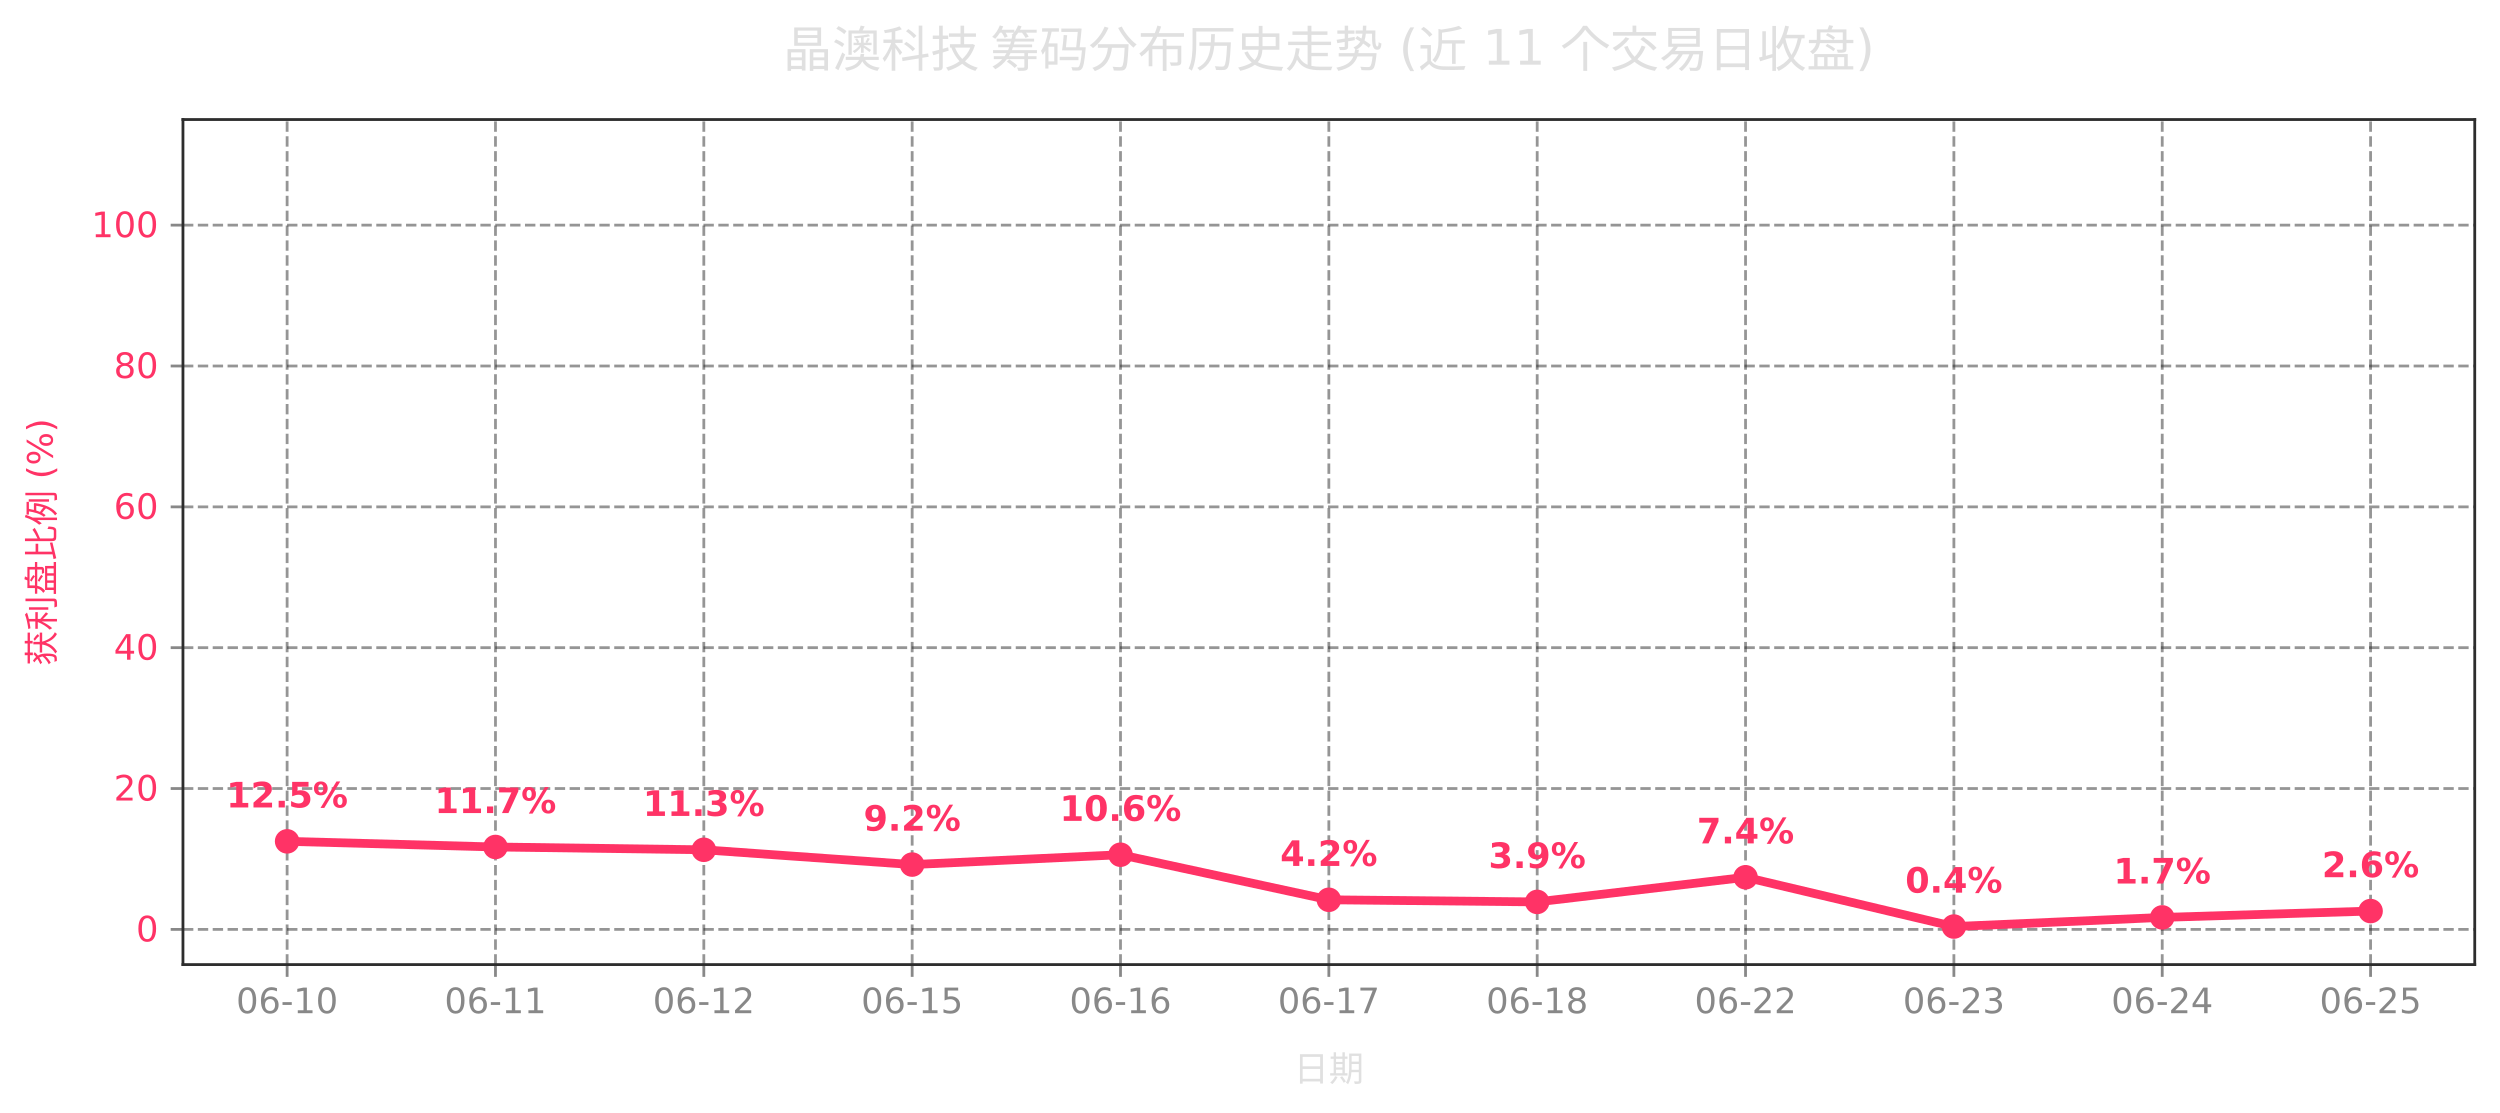
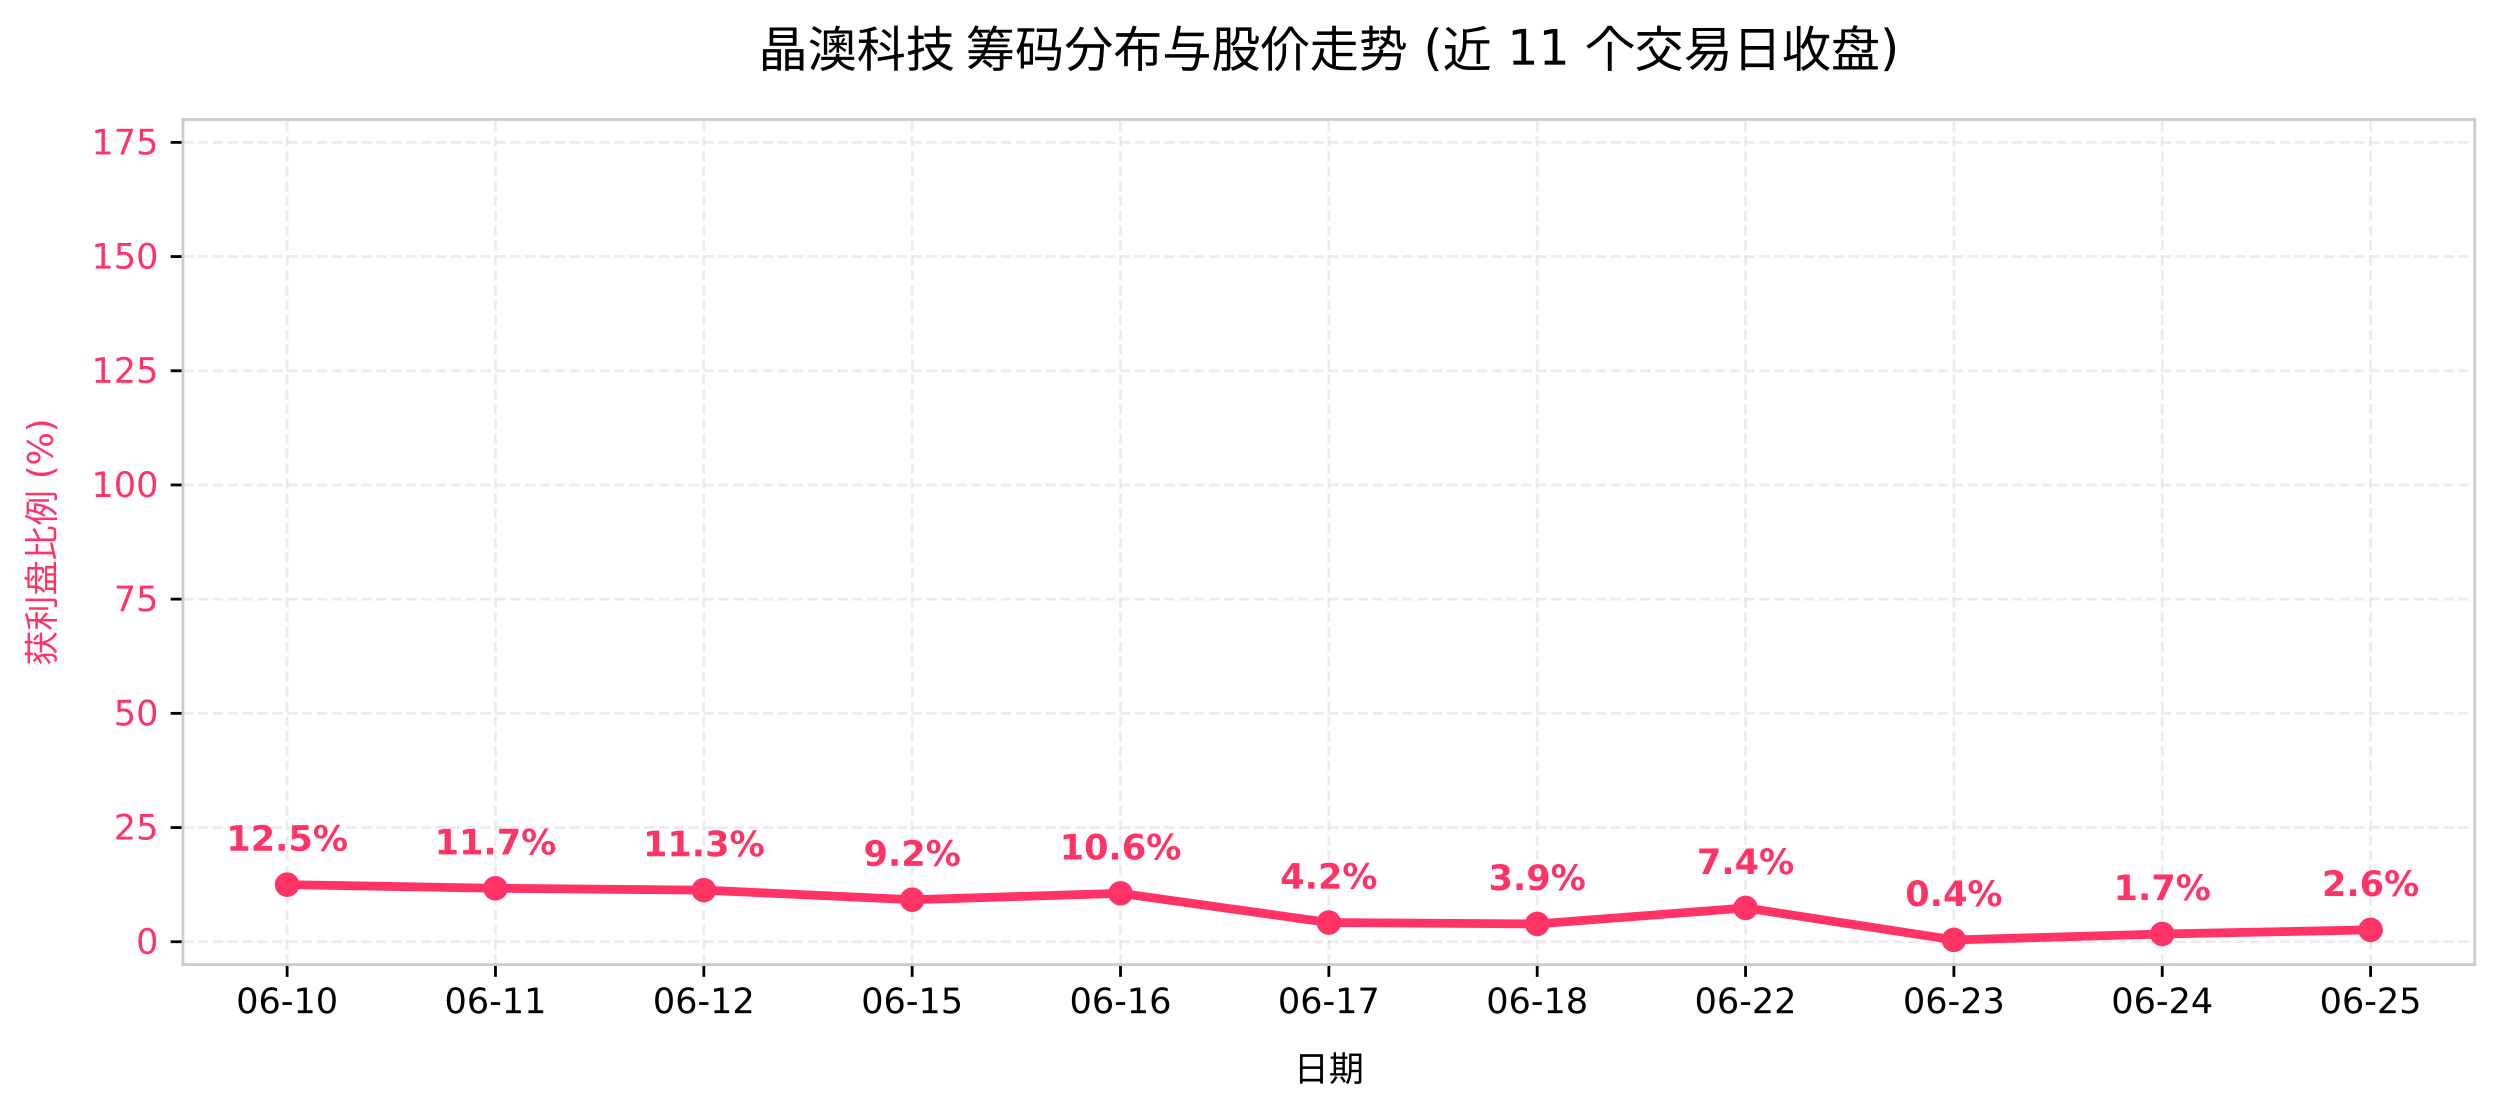
<svg xmlns="http://www.w3.org/2000/svg" xmlns:xlink="http://www.w3.org/1999/xlink" width="712.784pt" height="317.148pt" viewBox="0 0 712.784 317.148" version="1.1">
  <defs>
    <style type="text/css">*{stroke-linejoin: round; stroke-linecap: butt}</style>
  </defs>
  <g id="figure_1">
    <g id="patch_1">
      <path d="M 0 317.148  L 712.784 317.148  L 712.784 0  L 0 0  L 0 317.148  z " style="fill: none" />
    </g>
    <g id="axes_1">
      <g id="patch_2">
        <path d="M 52.163 275.017  L 705.584 275.017  L 705.584 34.08  L 52.163 34.08  L 52.163 275.017  z " style="fill: none" />
      </g>
      <g id="matplotlib.axis_1">
        <g id="xtick_1">
          <g id="line2d_1">
-             <path d="M 81.863 275.017  L 81.863 34.08  " clip-path="url(#p007e8df988)" style="fill: none; stroke-dasharray: 2.96,1.28; stroke-dashoffset: 0; stroke: #2d2d2d; stroke-opacity: 0.5; stroke-width: 0.8" />
+             <path d="M 81.863 275.017  L 81.863 34.08  " clip-path="url(#p8f9838cbc7)" style="fill: none; stroke-dasharray: 2.96,1.28; stroke-dashoffset: 0; stroke: #e0e0e0; stroke-opacity: 0.6; stroke-width: 0.8" />
          </g>
          <g id="line2d_2">
            <defs>
-               <path id="md22c99d119" d="M 0 0  L 0 3.5  " style="stroke: #888888; stroke-width: 0.8" />
+               <path id="md05077d7d5" d="M 0 0  L 0 3.5  " style="stroke: #000000; stroke-width: 0.8" />
            </defs>
            <g>
-               <use xlink:href="#md22c99d119" x="81.863" y="275.017" style="fill: #888888; stroke: #888888; stroke-width: 0.8" />
+               <use xlink:href="#md05077d7d5" x="81.863" y="275.017" style="stroke: #000000; stroke-width: 0.8" />
            </g>
          </g>
          <g id="text_1">
-             <text style="fill: #888888; font: 10px 'WenQuanYi Zen Hei', 'DejaVu Sans', 'Arial', sans-serif; text-anchor: middle" x="81.863" y="288.873" transform="rotate(-0 81.86347 288.8728)">06-10</text>
+             <text style="font: 10px 'WenQuanYi Zen Hei', 'DejaVu Sans', 'Arial', sans-serif; text-anchor: middle" x="81.863" y="288.873" transform="rotate(-0 81.86347 288.8728)">06-10</text>
          </g>
        </g>
        <g id="xtick_2">
          <g id="line2d_3">
-             <path d="M 141.265 275.017  L 141.265 34.08  " clip-path="url(#p007e8df988)" style="fill: none; stroke-dasharray: 2.96,1.28; stroke-dashoffset: 0; stroke: #2d2d2d; stroke-opacity: 0.5; stroke-width: 0.8" />
+             <path d="M 141.265 275.017  L 141.265 34.08  " clip-path="url(#p8f9838cbc7)" style="fill: none; stroke-dasharray: 2.96,1.28; stroke-dashoffset: 0; stroke: #e0e0e0; stroke-opacity: 0.6; stroke-width: 0.8" />
          </g>
          <g id="line2d_4">
            <g>
-               <use xlink:href="#md22c99d119" x="141.265" y="275.017" style="fill: #888888; stroke: #888888; stroke-width: 0.8" />
+               <use xlink:href="#md05077d7d5" x="141.265" y="275.017" style="stroke: #000000; stroke-width: 0.8" />
            </g>
          </g>
          <g id="text_2">
-             <text style="fill: #888888; font: 10px 'WenQuanYi Zen Hei', 'DejaVu Sans', 'Arial', sans-serif; text-anchor: middle" x="141.265" y="288.873" transform="rotate(-0 141.2654 288.8728)">06-11</text>
+             <text style="font: 10px 'WenQuanYi Zen Hei', 'DejaVu Sans', 'Arial', sans-serif; text-anchor: middle" x="141.265" y="288.873" transform="rotate(-0 141.2654 288.8728)">06-11</text>
          </g>
        </g>
        <g id="xtick_3">
          <g id="line2d_5">
-             <path d="M 200.667 275.017  L 200.667 34.08  " clip-path="url(#p007e8df988)" style="fill: none; stroke-dasharray: 2.96,1.28; stroke-dashoffset: 0; stroke: #2d2d2d; stroke-opacity: 0.5; stroke-width: 0.8" />
+             <path d="M 200.667 275.017  L 200.667 34.08  " clip-path="url(#p8f9838cbc7)" style="fill: none; stroke-dasharray: 2.96,1.28; stroke-dashoffset: 0; stroke: #e0e0e0; stroke-opacity: 0.6; stroke-width: 0.8" />
          </g>
          <g id="line2d_6">
            <g>
-               <use xlink:href="#md22c99d119" x="200.667" y="275.017" style="fill: #888888; stroke: #888888; stroke-width: 0.8" />
+               <use xlink:href="#md05077d7d5" x="200.667" y="275.017" style="stroke: #000000; stroke-width: 0.8" />
            </g>
          </g>
          <g id="text_3">
-             <text style="fill: #888888; font: 10px 'WenQuanYi Zen Hei', 'DejaVu Sans', 'Arial', sans-serif; text-anchor: middle" x="200.667" y="288.873" transform="rotate(-0 200.6673 288.8728)">06-12</text>
+             <text style="font: 10px 'WenQuanYi Zen Hei', 'DejaVu Sans', 'Arial', sans-serif; text-anchor: middle" x="200.667" y="288.873" transform="rotate(-0 200.6673 288.8728)">06-12</text>
          </g>
        </g>
        <g id="xtick_4">
          <g id="line2d_7">
-             <path d="M 260.069 275.017  L 260.069 34.08  " clip-path="url(#p007e8df988)" style="fill: none; stroke-dasharray: 2.96,1.28; stroke-dashoffset: 0; stroke: #2d2d2d; stroke-opacity: 0.5; stroke-width: 0.8" />
+             <path d="M 260.069 275.017  L 260.069 34.08  " clip-path="url(#p8f9838cbc7)" style="fill: none; stroke-dasharray: 2.96,1.28; stroke-dashoffset: 0; stroke: #e0e0e0; stroke-opacity: 0.6; stroke-width: 0.8" />
          </g>
          <g id="line2d_8">
            <g>
-               <use xlink:href="#md22c99d119" x="260.069" y="275.017" style="fill: #888888; stroke: #888888; stroke-width: 0.8" />
+               <use xlink:href="#md05077d7d5" x="260.069" y="275.017" style="stroke: #000000; stroke-width: 0.8" />
            </g>
          </g>
          <g id="text_4">
-             <text style="fill: #888888; font: 10px 'WenQuanYi Zen Hei', 'DejaVu Sans', 'Arial', sans-serif; text-anchor: middle" x="260.069" y="288.873" transform="rotate(-0 260.0693 288.8728)">06-15</text>
+             <text style="font: 10px 'WenQuanYi Zen Hei', 'DejaVu Sans', 'Arial', sans-serif; text-anchor: middle" x="260.069" y="288.873" transform="rotate(-0 260.0693 288.8728)">06-15</text>
          </g>
        </g>
        <g id="xtick_5">
          <g id="line2d_9">
-             <path d="M 319.471 275.017  L 319.471 34.08  " clip-path="url(#p007e8df988)" style="fill: none; stroke-dasharray: 2.96,1.28; stroke-dashoffset: 0; stroke: #2d2d2d; stroke-opacity: 0.5; stroke-width: 0.8" />
+             <path d="M 319.471 275.017  L 319.471 34.08  " clip-path="url(#p8f9838cbc7)" style="fill: none; stroke-dasharray: 2.96,1.28; stroke-dashoffset: 0; stroke: #e0e0e0; stroke-opacity: 0.6; stroke-width: 0.8" />
          </g>
          <g id="line2d_10">
            <g>
-               <use xlink:href="#md22c99d119" x="319.471" y="275.017" style="fill: #888888; stroke: #888888; stroke-width: 0.8" />
+               <use xlink:href="#md05077d7d5" x="319.471" y="275.017" style="stroke: #000000; stroke-width: 0.8" />
            </g>
          </g>
          <g id="text_5">
-             <text style="fill: #888888; font: 10px 'WenQuanYi Zen Hei', 'DejaVu Sans', 'Arial', sans-serif; text-anchor: middle" x="319.471" y="288.873" transform="rotate(-0 319.4712 288.8728)">06-16</text>
+             <text style="font: 10px 'WenQuanYi Zen Hei', 'DejaVu Sans', 'Arial', sans-serif; text-anchor: middle" x="319.471" y="288.873" transform="rotate(-0 319.4712 288.8728)">06-16</text>
          </g>
        </g>
        <g id="xtick_6">
          <g id="line2d_11">
-             <path d="M 378.873 275.017  L 378.873 34.08  " clip-path="url(#p007e8df988)" style="fill: none; stroke-dasharray: 2.96,1.28; stroke-dashoffset: 0; stroke: #2d2d2d; stroke-opacity: 0.5; stroke-width: 0.8" />
+             <path d="M 378.873 275.017  L 378.873 34.08  " clip-path="url(#p8f9838cbc7)" style="fill: none; stroke-dasharray: 2.96,1.28; stroke-dashoffset: 0; stroke: #e0e0e0; stroke-opacity: 0.6; stroke-width: 0.8" />
          </g>
          <g id="line2d_12">
            <g>
-               <use xlink:href="#md22c99d119" x="378.873" y="275.017" style="fill: #888888; stroke: #888888; stroke-width: 0.8" />
+               <use xlink:href="#md05077d7d5" x="378.873" y="275.017" style="stroke: #000000; stroke-width: 0.8" />
            </g>
          </g>
          <g id="text_6">
-             <text style="fill: #888888; font: 10px 'WenQuanYi Zen Hei', 'DejaVu Sans', 'Arial', sans-serif; text-anchor: middle" x="378.873" y="288.873" transform="rotate(-0 378.8731 288.8728)">06-17</text>
+             <text style="font: 10px 'WenQuanYi Zen Hei', 'DejaVu Sans', 'Arial', sans-serif; text-anchor: middle" x="378.873" y="288.873" transform="rotate(-0 378.8731 288.8728)">06-17</text>
          </g>
        </g>
        <g id="xtick_7">
          <g id="line2d_13">
-             <path d="M 438.275 275.017  L 438.275 34.08  " clip-path="url(#p007e8df988)" style="fill: none; stroke-dasharray: 2.96,1.28; stroke-dashoffset: 0; stroke: #2d2d2d; stroke-opacity: 0.5; stroke-width: 0.8" />
+             <path d="M 438.275 275.017  L 438.275 34.08  " clip-path="url(#p8f9838cbc7)" style="fill: none; stroke-dasharray: 2.96,1.28; stroke-dashoffset: 0; stroke: #e0e0e0; stroke-opacity: 0.6; stroke-width: 0.8" />
          </g>
          <g id="line2d_14">
            <g>
-               <use xlink:href="#md22c99d119" x="438.275" y="275.017" style="fill: #888888; stroke: #888888; stroke-width: 0.8" />
+               <use xlink:href="#md05077d7d5" x="438.275" y="275.017" style="stroke: #000000; stroke-width: 0.8" />
            </g>
          </g>
          <g id="text_7">
-             <text style="fill: #888888; font: 10px 'WenQuanYi Zen Hei', 'DejaVu Sans', 'Arial', sans-serif; text-anchor: middle" x="438.275" y="288.873" transform="rotate(-0 438.2751 288.8728)">06-18</text>
+             <text style="font: 10px 'WenQuanYi Zen Hei', 'DejaVu Sans', 'Arial', sans-serif; text-anchor: middle" x="438.275" y="288.873" transform="rotate(-0 438.2751 288.8728)">06-18</text>
          </g>
        </g>
        <g id="xtick_8">
          <g id="line2d_15">
-             <path d="M 497.677 275.017  L 497.677 34.08  " clip-path="url(#p007e8df988)" style="fill: none; stroke-dasharray: 2.96,1.28; stroke-dashoffset: 0; stroke: #2d2d2d; stroke-opacity: 0.5; stroke-width: 0.8" />
+             <path d="M 497.677 275.017  L 497.677 34.08  " clip-path="url(#p8f9838cbc7)" style="fill: none; stroke-dasharray: 2.96,1.28; stroke-dashoffset: 0; stroke: #e0e0e0; stroke-opacity: 0.6; stroke-width: 0.8" />
          </g>
          <g id="line2d_16">
            <g>
-               <use xlink:href="#md22c99d119" x="497.677" y="275.017" style="fill: #888888; stroke: #888888; stroke-width: 0.8" />
+               <use xlink:href="#md05077d7d5" x="497.677" y="275.017" style="stroke: #000000; stroke-width: 0.8" />
            </g>
          </g>
          <g id="text_8">
-             <text style="fill: #888888; font: 10px 'WenQuanYi Zen Hei', 'DejaVu Sans', 'Arial', sans-serif; text-anchor: middle" x="497.677" y="288.873" transform="rotate(-0 497.677 288.8728)">06-22</text>
+             <text style="font: 10px 'WenQuanYi Zen Hei', 'DejaVu Sans', 'Arial', sans-serif; text-anchor: middle" x="497.677" y="288.873" transform="rotate(-0 497.677 288.8728)">06-22</text>
          </g>
        </g>
        <g id="xtick_9">
          <g id="line2d_17">
-             <path d="M 557.079 275.017  L 557.079 34.08  " clip-path="url(#p007e8df988)" style="fill: none; stroke-dasharray: 2.96,1.28; stroke-dashoffset: 0; stroke: #2d2d2d; stroke-opacity: 0.5; stroke-width: 0.8" />
+             <path d="M 557.079 275.017  L 557.079 34.08  " clip-path="url(#p8f9838cbc7)" style="fill: none; stroke-dasharray: 2.96,1.28; stroke-dashoffset: 0; stroke: #e0e0e0; stroke-opacity: 0.6; stroke-width: 0.8" />
          </g>
          <g id="line2d_18">
            <g>
-               <use xlink:href="#md22c99d119" x="557.079" y="275.017" style="fill: #888888; stroke: #888888; stroke-width: 0.8" />
+               <use xlink:href="#md05077d7d5" x="557.079" y="275.017" style="stroke: #000000; stroke-width: 0.8" />
            </g>
          </g>
          <g id="text_9">
-             <text style="fill: #888888; font: 10px 'WenQuanYi Zen Hei', 'DejaVu Sans', 'Arial', sans-serif; text-anchor: middle" x="557.079" y="288.873" transform="rotate(-0 557.0789 288.8728)">06-23</text>
+             <text style="font: 10px 'WenQuanYi Zen Hei', 'DejaVu Sans', 'Arial', sans-serif; text-anchor: middle" x="557.079" y="288.873" transform="rotate(-0 557.0789 288.8728)">06-23</text>
          </g>
        </g>
        <g id="xtick_10">
          <g id="line2d_19">
-             <path d="M 616.481 275.017  L 616.481 34.08  " clip-path="url(#p007e8df988)" style="fill: none; stroke-dasharray: 2.96,1.28; stroke-dashoffset: 0; stroke: #2d2d2d; stroke-opacity: 0.5; stroke-width: 0.8" />
+             <path d="M 616.481 275.017  L 616.481 34.08  " clip-path="url(#p8f9838cbc7)" style="fill: none; stroke-dasharray: 2.96,1.28; stroke-dashoffset: 0; stroke: #e0e0e0; stroke-opacity: 0.6; stroke-width: 0.8" />
          </g>
          <g id="line2d_20">
            <g>
-               <use xlink:href="#md22c99d119" x="616.481" y="275.017" style="fill: #888888; stroke: #888888; stroke-width: 0.8" />
+               <use xlink:href="#md05077d7d5" x="616.481" y="275.017" style="stroke: #000000; stroke-width: 0.8" />
            </g>
          </g>
          <g id="text_10">
-             <text style="fill: #888888; font: 10px 'WenQuanYi Zen Hei', 'DejaVu Sans', 'Arial', sans-serif; text-anchor: middle" x="616.481" y="288.873" transform="rotate(-0 616.4809 288.8728)">06-24</text>
+             <text style="font: 10px 'WenQuanYi Zen Hei', 'DejaVu Sans', 'Arial', sans-serif; text-anchor: middle" x="616.481" y="288.873" transform="rotate(-0 616.4809 288.8728)">06-24</text>
          </g>
        </g>
        <g id="xtick_11">
          <g id="line2d_21">
-             <path d="M 675.883 275.017  L 675.883 34.08  " clip-path="url(#p007e8df988)" style="fill: none; stroke-dasharray: 2.96,1.28; stroke-dashoffset: 0; stroke: #2d2d2d; stroke-opacity: 0.5; stroke-width: 0.8" />
+             <path d="M 675.883 275.017  L 675.883 34.08  " clip-path="url(#p8f9838cbc7)" style="fill: none; stroke-dasharray: 2.96,1.28; stroke-dashoffset: 0; stroke: #e0e0e0; stroke-opacity: 0.6; stroke-width: 0.8" />
          </g>
          <g id="line2d_22">
            <g>
-               <use xlink:href="#md22c99d119" x="675.883" y="275.017" style="fill: #888888; stroke: #888888; stroke-width: 0.8" />
+               <use xlink:href="#md05077d7d5" x="675.883" y="275.017" style="stroke: #000000; stroke-width: 0.8" />
            </g>
          </g>
          <g id="text_11">
-             <text style="fill: #888888; font: 10px 'WenQuanYi Zen Hei', 'DejaVu Sans', 'Arial', sans-serif; text-anchor: middle" x="675.883" y="288.873" transform="rotate(-0 675.8828 288.8728)">06-25</text>
+             <text style="font: 10px 'WenQuanYi Zen Hei', 'DejaVu Sans', 'Arial', sans-serif; text-anchor: middle" x="675.883" y="288.873" transform="rotate(-0 675.8828 288.8728)">06-25</text>
          </g>
        </g>
        <g id="text_12">
-           <text style="fill: #e0e0e0; font: 10px 'WenQuanYi Zen Hei', 'DejaVu Sans', 'Arial', sans-serif; text-anchor: middle" x="378.873" y="308.287" transform="rotate(-0 378.8731 308.2869)">日期</text>
+           <text style="font: 10px 'WenQuanYi Zen Hei', 'DejaVu Sans', 'Arial', sans-serif; text-anchor: middle" x="378.873" y="308.287" transform="rotate(-0 378.8731 308.2869)">日期</text>
        </g>
      </g>
      <g id="matplotlib.axis_2">
        <g id="ytick_1">
          <g id="line2d_23">
-             <path d="M 52.163 264.978  L 705.584 264.978  " clip-path="url(#p007e8df988)" style="fill: none; stroke-dasharray: 2.96,1.28; stroke-dashoffset: 0; stroke: #2d2d2d; stroke-opacity: 0.5; stroke-width: 0.8" />
+             <path d="M 52.163 268.505  L 705.584 268.505  " clip-path="url(#p8f9838cbc7)" style="fill: none; stroke-dasharray: 2.96,1.28; stroke-dashoffset: 0; stroke: #e0e0e0; stroke-opacity: 0.6; stroke-width: 0.8" />
          </g>
          <g id="line2d_24">
            <defs>
-               <path id="mdd7ed27057" d="M 0 0  L -3.5 0  " style="stroke: #888888; stroke-width: 0.8" />
+               <path id="mc7714a5f8d" d="M 0 0  L -3.5 0  " style="stroke: #000000; stroke-width: 0.8" />
            </defs>
            <g>
-               <use xlink:href="#mdd7ed27057" x="52.163" y="264.978" style="fill: #888888; stroke: #888888; stroke-width: 0.8" />
+               <use xlink:href="#mc7714a5f8d" x="52.163" y="268.505" style="stroke: #000000; stroke-width: 0.8" />
            </g>
          </g>
          <g id="text_13">
-             <text style="fill: #ff3366; font: 10px 'WenQuanYi Zen Hei', 'DejaVu Sans', 'Arial', sans-serif; text-anchor: end" x="45.163" y="268.406" transform="rotate(-0 45.1625 268.4057)">0</text>
+             <text style="fill: #ff3366; font: 10px 'WenQuanYi Zen Hei', 'DejaVu Sans', 'Arial', sans-serif; text-anchor: end" x="45.163" y="271.933" transform="rotate(-0 45.1625 271.9329)">0</text>
          </g>
        </g>
        <g id="ytick_2">
          <g id="line2d_25">
-             <path d="M 52.163 224.822  L 705.584 224.822  " clip-path="url(#p007e8df988)" style="fill: none; stroke-dasharray: 2.96,1.28; stroke-dashoffset: 0; stroke: #2d2d2d; stroke-opacity: 0.5; stroke-width: 0.8" />
+             <path d="M 52.163 235.946  L 705.584 235.946  " clip-path="url(#p8f9838cbc7)" style="fill: none; stroke-dasharray: 2.96,1.28; stroke-dashoffset: 0; stroke: #e0e0e0; stroke-opacity: 0.6; stroke-width: 0.8" />
          </g>
          <g id="line2d_26">
            <g>
-               <use xlink:href="#mdd7ed27057" x="52.163" y="224.822" style="fill: #888888; stroke: #888888; stroke-width: 0.8" />
+               <use xlink:href="#mc7714a5f8d" x="52.163" y="235.946" style="stroke: #000000; stroke-width: 0.8" />
            </g>
          </g>
          <g id="text_14">
-             <text style="fill: #ff3366; font: 10px 'WenQuanYi Zen Hei', 'DejaVu Sans', 'Arial', sans-serif; text-anchor: end" x="45.163" y="228.25" transform="rotate(-0 45.1625 228.2496)">20</text>
+             <text style="fill: #ff3366; font: 10px 'WenQuanYi Zen Hei', 'DejaVu Sans', 'Arial', sans-serif; text-anchor: end" x="45.163" y="239.374" transform="rotate(-0 45.1625 239.3739)">25</text>
          </g>
        </g>
        <g id="ytick_3">
          <g id="line2d_27">
-             <path d="M 52.163 184.665  L 705.584 184.665  " clip-path="url(#p007e8df988)" style="fill: none; stroke-dasharray: 2.96,1.28; stroke-dashoffset: 0; stroke: #2d2d2d; stroke-opacity: 0.5; stroke-width: 0.8" />
+             <path d="M 52.163 203.387  L 705.584 203.387  " clip-path="url(#p8f9838cbc7)" style="fill: none; stroke-dasharray: 2.96,1.28; stroke-dashoffset: 0; stroke: #e0e0e0; stroke-opacity: 0.6; stroke-width: 0.8" />
          </g>
          <g id="line2d_28">
            <g>
-               <use xlink:href="#mdd7ed27057" x="52.163" y="184.665" style="fill: #888888; stroke: #888888; stroke-width: 0.8" />
+               <use xlink:href="#mc7714a5f8d" x="52.163" y="203.387" style="stroke: #000000; stroke-width: 0.8" />
            </g>
          </g>
          <g id="text_15">
-             <text style="fill: #ff3366; font: 10px 'WenQuanYi Zen Hei', 'DejaVu Sans', 'Arial', sans-serif; text-anchor: end" x="45.163" y="188.094" transform="rotate(-0 45.1625 188.0936)">40</text>
+             <text style="fill: #ff3366; font: 10px 'WenQuanYi Zen Hei', 'DejaVu Sans', 'Arial', sans-serif; text-anchor: end" x="45.163" y="206.815" transform="rotate(-0 45.1625 206.815)">50</text>
          </g>
        </g>
        <g id="ytick_4">
          <g id="line2d_29">
-             <path d="M 52.163 144.509  L 705.584 144.509  " clip-path="url(#p007e8df988)" style="fill: none; stroke-dasharray: 2.96,1.28; stroke-dashoffset: 0; stroke: #2d2d2d; stroke-opacity: 0.5; stroke-width: 0.8" />
+             <path d="M 52.163 170.828  L 705.584 170.828  " clip-path="url(#p8f9838cbc7)" style="fill: none; stroke-dasharray: 2.96,1.28; stroke-dashoffset: 0; stroke: #e0e0e0; stroke-opacity: 0.6; stroke-width: 0.8" />
          </g>
          <g id="line2d_30">
            <g>
-               <use xlink:href="#mdd7ed27057" x="52.163" y="144.509" style="fill: #888888; stroke: #888888; stroke-width: 0.8" />
+               <use xlink:href="#mc7714a5f8d" x="52.163" y="170.828" style="stroke: #000000; stroke-width: 0.8" />
            </g>
          </g>
          <g id="text_16">
-             <text style="fill: #ff3366; font: 10px 'WenQuanYi Zen Hei', 'DejaVu Sans', 'Arial', sans-serif; text-anchor: end" x="45.163" y="147.938" transform="rotate(-0 45.1625 147.9376)">60</text>
+             <text style="fill: #ff3366; font: 10px 'WenQuanYi Zen Hei', 'DejaVu Sans', 'Arial', sans-serif; text-anchor: end" x="45.163" y="174.256" transform="rotate(-0 45.1625 174.256)">75</text>
          </g>
        </g>
        <g id="ytick_5">
          <g id="line2d_31">
-             <path d="M 52.163 104.353  L 705.584 104.353  " clip-path="url(#p007e8df988)" style="fill: none; stroke-dasharray: 2.96,1.28; stroke-dashoffset: 0; stroke: #2d2d2d; stroke-opacity: 0.5; stroke-width: 0.8" />
+             <path d="M 52.163 138.269  L 705.584 138.269  " clip-path="url(#p8f9838cbc7)" style="fill: none; stroke-dasharray: 2.96,1.28; stroke-dashoffset: 0; stroke: #e0e0e0; stroke-opacity: 0.6; stroke-width: 0.8" />
          </g>
          <g id="line2d_32">
            <g>
-               <use xlink:href="#mdd7ed27057" x="52.163" y="104.353" style="fill: #888888; stroke: #888888; stroke-width: 0.8" />
+               <use xlink:href="#mc7714a5f8d" x="52.163" y="138.269" style="stroke: #000000; stroke-width: 0.8" />
            </g>
          </g>
          <g id="text_17">
-             <text style="fill: #ff3366; font: 10px 'WenQuanYi Zen Hei', 'DejaVu Sans', 'Arial', sans-serif; text-anchor: end" x="45.163" y="107.782" transform="rotate(-0 45.1625 107.7815)">80</text>
+             <text style="fill: #ff3366; font: 10px 'WenQuanYi Zen Hei', 'DejaVu Sans', 'Arial', sans-serif; text-anchor: end" x="45.163" y="141.697" transform="rotate(-0 45.1625 141.6971)">100</text>
          </g>
        </g>
        <g id="ytick_6">
          <g id="line2d_33">
-             <path d="M 52.163 64.197  L 705.584 64.197  " clip-path="url(#p007e8df988)" style="fill: none; stroke-dasharray: 2.96,1.28; stroke-dashoffset: 0; stroke: #2d2d2d; stroke-opacity: 0.5; stroke-width: 0.8" />
+             <path d="M 52.163 105.71  L 705.584 105.71  " clip-path="url(#p8f9838cbc7)" style="fill: none; stroke-dasharray: 2.96,1.28; stroke-dashoffset: 0; stroke: #e0e0e0; stroke-opacity: 0.6; stroke-width: 0.8" />
          </g>
          <g id="line2d_34">
            <g>
-               <use xlink:href="#mdd7ed27057" x="52.163" y="64.197" style="fill: #888888; stroke: #888888; stroke-width: 0.8" />
+               <use xlink:href="#mc7714a5f8d" x="52.163" y="105.71" style="stroke: #000000; stroke-width: 0.8" />
            </g>
          </g>
          <g id="text_18">
-             <text style="fill: #ff3366; font: 10px 'WenQuanYi Zen Hei', 'DejaVu Sans', 'Arial', sans-serif; text-anchor: end" x="45.163" y="67.625" transform="rotate(-0 45.1625 67.62547)">100</text>
-           </g>
-         </g>
-         <g id="text_19">
+             <text style="fill: #ff3366; font: 10px 'WenQuanYi Zen Hei', 'DejaVu Sans', 'Arial', sans-serif; text-anchor: end" x="45.163" y="109.138" transform="rotate(-0 45.1625 109.1381)">125</text>
+           </g>
+         </g>
+         <g id="ytick_7">
+           <g id="line2d_35">
+             <path d="M 52.163 73.151  L 705.584 73.151  " clip-path="url(#p8f9838cbc7)" style="fill: none; stroke-dasharray: 2.96,1.28; stroke-dashoffset: 0; stroke: #e0e0e0; stroke-opacity: 0.6; stroke-width: 0.8" />
+           </g>
+           <g id="line2d_36">
+             <g>
+               <use xlink:href="#mc7714a5f8d" x="52.163" y="73.151" style="stroke: #000000; stroke-width: 0.8" />
+             </g>
+           </g>
+           <g id="text_19">
+             <text style="fill: #ff3366; font: 10px 'WenQuanYi Zen Hei', 'DejaVu Sans', 'Arial', sans-serif; text-anchor: end" x="45.163" y="76.579" transform="rotate(-0 45.1625 76.57918)">150</text>
+           </g>
+         </g>
+         <g id="ytick_8">
+           <g id="line2d_37">
+             <path d="M 52.163 40.592  L 705.584 40.592  " clip-path="url(#p8f9838cbc7)" style="fill: none; stroke-dasharray: 2.96,1.28; stroke-dashoffset: 0; stroke: #e0e0e0; stroke-opacity: 0.6; stroke-width: 0.8" />
+           </g>
+           <g id="line2d_38">
+             <g>
+               <use xlink:href="#mc7714a5f8d" x="52.163" y="40.592" style="stroke: #000000; stroke-width: 0.8" />
+             </g>
+           </g>
+           <g id="text_20">
+             <text style="fill: #ff3366; font: 10px 'WenQuanYi Zen Hei', 'DejaVu Sans', 'Arial', sans-serif; text-anchor: end" x="45.163" y="44.02" transform="rotate(-0 45.1625 44.02023)">175</text>
+           </g>
+         </g>
+         <g id="text_21">
          <text style="fill: #ff3366; font: 10px 'WenQuanYi Zen Hei', 'DejaVu Sans', 'Arial', sans-serif; text-anchor: middle" x="15.463" y="154.548" transform="rotate(-90 15.4625 154.5484)">获利盘比例 (%)</text>
        </g>
      </g>
-       <g id="line2d_35">
-         <path d="M 81.863 239.88  L 141.265 241.486  L 200.667 242.289  L 260.069 246.506  L 319.471 243.695  L 378.873 256.545  L 438.275 257.147  L 497.677 250.12  L 557.079 264.174  L 616.481 261.564  L 675.883 259.757  " clip-path="url(#p007e8df988)" style="fill: none; stroke: #ff3366; stroke-width: 2.5; stroke-linecap: square" />
+       <g id="line2d_39">
+         <path d="M 81.863 252.225  L 141.265 253.267  L 200.667 253.788  L 260.069 256.523  L 319.471 254.7  L 378.873 263.035  L 438.275 263.426  L 497.677 258.867  L 557.079 267.984  L 616.481 266.291  L 675.883 265.119  " clip-path="url(#p8f9838cbc7)" style="fill: none; stroke: #ff3366; stroke-width: 2.5; stroke-linecap: square" />
        <defs>
-           <path id="mf5d8e6df6c" d="M 0 3  C 0.796 3 1.559 2.684 2.121 2.121  C 2.684 1.559 3 0.796 3 0  C 3 -0.796 2.684 -1.559 2.121 -2.121  C 1.559 -2.684 0.796 -3 0 -3  C -0.796 -3 -1.559 -2.684 -2.121 -2.121  C -2.684 -1.559 -3 -0.796 -3 0  C -3 0.796 -2.684 1.559 -2.121 2.121  C -1.559 2.684 -0.796 3 0 3  z " style="stroke: #ff3366" />
+           <path id="md27080d1b4" d="M 0 3  C 0.796 3 1.559 2.684 2.121 2.121  C 2.684 1.559 3 0.796 3 0  C 3 -0.796 2.684 -1.559 2.121 -2.121  C 1.559 -2.684 0.796 -3 0 -3  C -0.796 -3 -1.559 -2.684 -2.121 -2.121  C -2.684 -1.559 -3 -0.796 -3 0  C -3 0.796 -2.684 1.559 -2.121 2.121  C -1.559 2.684 -0.796 3 0 3  z " style="stroke: #ff3366" />
        </defs>
-         <g clip-path="url(#p007e8df988)">
-           <use xlink:href="#mf5d8e6df6c" x="81.863" y="239.88" style="fill: #ff3366; stroke: #ff3366" />
-           <use xlink:href="#mf5d8e6df6c" x="141.265" y="241.486" style="fill: #ff3366; stroke: #ff3366" />
-           <use xlink:href="#mf5d8e6df6c" x="200.667" y="242.289" style="fill: #ff3366; stroke: #ff3366" />
-           <use xlink:href="#mf5d8e6df6c" x="260.069" y="246.506" style="fill: #ff3366; stroke: #ff3366" />
-           <use xlink:href="#mf5d8e6df6c" x="319.471" y="243.695" style="fill: #ff3366; stroke: #ff3366" />
-           <use xlink:href="#mf5d8e6df6c" x="378.873" y="256.545" style="fill: #ff3366; stroke: #ff3366" />
-           <use xlink:href="#mf5d8e6df6c" x="438.275" y="257.147" style="fill: #ff3366; stroke: #ff3366" />
-           <use xlink:href="#mf5d8e6df6c" x="497.677" y="250.12" style="fill: #ff3366; stroke: #ff3366" />
-           <use xlink:href="#mf5d8e6df6c" x="557.079" y="264.174" style="fill: #ff3366; stroke: #ff3366" />
-           <use xlink:href="#mf5d8e6df6c" x="616.481" y="261.564" style="fill: #ff3366; stroke: #ff3366" />
-           <use xlink:href="#mf5d8e6df6c" x="675.883" y="259.757" style="fill: #ff3366; stroke: #ff3366" />
+         <g clip-path="url(#p8f9838cbc7)">
+           <use xlink:href="#md27080d1b4" x="81.863" y="252.225" style="fill: #ff3366; stroke: #ff3366" />
+           <use xlink:href="#md27080d1b4" x="141.265" y="253.267" style="fill: #ff3366; stroke: #ff3366" />
+           <use xlink:href="#md27080d1b4" x="200.667" y="253.788" style="fill: #ff3366; stroke: #ff3366" />
+           <use xlink:href="#md27080d1b4" x="260.069" y="256.523" style="fill: #ff3366; stroke: #ff3366" />
+           <use xlink:href="#md27080d1b4" x="319.471" y="254.7" style="fill: #ff3366; stroke: #ff3366" />
+           <use xlink:href="#md27080d1b4" x="378.873" y="263.035" style="fill: #ff3366; stroke: #ff3366" />
+           <use xlink:href="#md27080d1b4" x="438.275" y="263.426" style="fill: #ff3366; stroke: #ff3366" />
+           <use xlink:href="#md27080d1b4" x="497.677" y="258.867" style="fill: #ff3366; stroke: #ff3366" />
+           <use xlink:href="#md27080d1b4" x="557.079" y="267.984" style="fill: #ff3366; stroke: #ff3366" />
+           <use xlink:href="#md27080d1b4" x="616.481" y="266.291" style="fill: #ff3366; stroke: #ff3366" />
+           <use xlink:href="#md27080d1b4" x="675.883" y="265.119" style="fill: #ff3366; stroke: #ff3366" />
        </g>
      </g>
      <g id="patch_3">
-         <path d="M 52.163 275.017  L 52.163 34.08  " style="fill: none; stroke: #2d2d2d; stroke-width: 0.8; stroke-linejoin: miter; stroke-linecap: square" />
+         <path d="M 52.163 275.017  L 52.163 34.08  " style="fill: none; stroke: #cccccc; stroke-width: 0.8; stroke-linejoin: miter; stroke-linecap: square" />
      </g>
      <g id="patch_4">
-         <path d="M 705.584 275.017  L 705.584 34.08  " style="fill: none; stroke: #2d2d2d; stroke-width: 0.8; stroke-linejoin: miter; stroke-linecap: square" />
+         <path d="M 705.584 275.017  L 705.584 34.08  " style="fill: none; stroke: #cccccc; stroke-width: 0.8; stroke-linejoin: miter; stroke-linecap: square" />
      </g>
      <g id="patch_5">
-         <path d="M 52.163 275.017  L 705.584 275.017  " style="fill: none; stroke: #2d2d2d; stroke-width: 0.8; stroke-linejoin: miter; stroke-linecap: square" />
+         <path d="M 52.163 275.017  L 705.584 275.017  " style="fill: none; stroke: #cccccc; stroke-width: 0.8; stroke-linejoin: miter; stroke-linecap: square" />
      </g>
      <g id="patch_6">
-         <path d="M 52.163 34.08  L 705.584 34.08  " style="fill: none; stroke: #2d2d2d; stroke-width: 0.8; stroke-linejoin: miter; stroke-linecap: square" />
-       </g>
-       <g id="text_20">
-         <text style="fill: #ff3366; font: 700 10px 'WenQuanYi Zen Hei', 'DejaVu Sans', 'Arial', sans-serif; text-anchor: middle" x="81.863" y="230.219" transform="rotate(-0 81.86347 230.2191)">12.5%</text>
-       </g>
-       <g id="text_21">
-         <text style="fill: #ff3366; font: 700 10px 'WenQuanYi Zen Hei', 'DejaVu Sans', 'Arial', sans-serif; text-anchor: middle" x="141.265" y="231.825" transform="rotate(-0 141.2654 231.8253)">11.7%</text>
+         <path d="M 52.163 34.08  L 705.584 34.08  " style="fill: none; stroke: #cccccc; stroke-width: 0.8; stroke-linejoin: miter; stroke-linecap: square" />
      </g>
      <g id="text_22">
-         <text style="fill: #ff3366; font: 700 10px 'WenQuanYi Zen Hei', 'DejaVu Sans', 'Arial', sans-serif; text-anchor: middle" x="200.667" y="232.628" transform="rotate(-0 200.6673 232.6285)">11.3%</text>
+         <text style="fill: #ff3366; font: 700 10px 'WenQuanYi Zen Hei', 'DejaVu Sans', 'Arial', sans-serif; text-anchor: middle" x="81.863" y="242.564" transform="rotate(-0 81.86347 242.5644)">12.5%</text>
      </g>
      <g id="text_23">
-         <text style="fill: #ff3366; font: 700 10px 'WenQuanYi Zen Hei', 'DejaVu Sans', 'Arial', sans-serif; text-anchor: middle" x="260.069" y="236.845" transform="rotate(-0 260.0693 236.8448)">9.2%</text>
+         <text style="fill: #ff3366; font: 700 10px 'WenQuanYi Zen Hei', 'DejaVu Sans', 'Arial', sans-serif; text-anchor: middle" x="141.265" y="243.606" transform="rotate(-0 141.2654 243.6062)">11.7%</text>
      </g>
      <g id="text_24">
-         <text style="fill: #ff3366; font: 700 10px 'WenQuanYi Zen Hei', 'DejaVu Sans', 'Arial', sans-serif; text-anchor: middle" x="319.471" y="234.034" transform="rotate(-0 319.4712 234.0339)">10.6%</text>
+         <text style="fill: #ff3366; font: 700 10px 'WenQuanYi Zen Hei', 'DejaVu Sans', 'Arial', sans-serif; text-anchor: middle" x="200.667" y="244.127" transform="rotate(-0 200.6673 244.1272)">11.3%</text>
      </g>
      <g id="text_25">
-         <text style="fill: #ff3366; font: 700 10px 'WenQuanYi Zen Hei', 'DejaVu Sans', 'Arial', sans-serif; text-anchor: middle" x="378.873" y="246.884" transform="rotate(-0 378.8731 246.8838)">4.2%</text>
+         <text style="fill: #ff3366; font: 700 10px 'WenQuanYi Zen Hei', 'DejaVu Sans', 'Arial', sans-serif; text-anchor: middle" x="260.069" y="246.862" transform="rotate(-0 260.0693 246.8621)">9.2%</text>
      </g>
      <g id="text_26">
-         <text style="fill: #ff3366; font: 700 10px 'WenQuanYi Zen Hei', 'DejaVu Sans', 'Arial', sans-serif; text-anchor: middle" x="438.275" y="247.486" transform="rotate(-0 438.2751 247.4862)">3.9%</text>
+         <text style="fill: #ff3366; font: 700 10px 'WenQuanYi Zen Hei', 'DejaVu Sans', 'Arial', sans-serif; text-anchor: middle" x="319.471" y="245.039" transform="rotate(-0 319.4712 245.0388)">10.6%</text>
      </g>
      <g id="text_27">
-         <text style="fill: #ff3366; font: 700 10px 'WenQuanYi Zen Hei', 'DejaVu Sans', 'Arial', sans-serif; text-anchor: middle" x="497.677" y="240.459" transform="rotate(-0 497.677 240.4589)">7.4%</text>
+         <text style="fill: #ff3366; font: 700 10px 'WenQuanYi Zen Hei', 'DejaVu Sans', 'Arial', sans-serif; text-anchor: middle" x="378.873" y="253.374" transform="rotate(-0 378.8731 253.3739)">4.2%</text>
      </g>
      <g id="text_28">
-         <text style="fill: #ff3366; font: 700 10px 'WenQuanYi Zen Hei', 'DejaVu Sans', 'Arial', sans-serif; text-anchor: middle" x="557.079" y="254.513" transform="rotate(-0 557.0789 254.5135)">0.4%</text>
+         <text style="fill: #ff3366; font: 700 10px 'WenQuanYi Zen Hei', 'DejaVu Sans', 'Arial', sans-serif; text-anchor: middle" x="438.275" y="253.765" transform="rotate(-0 438.2751 253.7646)">3.9%</text>
      </g>
      <g id="text_29">
-         <text style="fill: #ff3366; font: 700 10px 'WenQuanYi Zen Hei', 'DejaVu Sans', 'Arial', sans-serif; text-anchor: middle" x="616.481" y="251.903" transform="rotate(-0 616.4809 251.9034)">1.7%</text>
+         <text style="fill: #ff3366; font: 700 10px 'WenQuanYi Zen Hei', 'DejaVu Sans', 'Arial', sans-serif; text-anchor: middle" x="497.677" y="249.206" transform="rotate(-0 497.677 249.2064)">7.4%</text>
      </g>
      <g id="text_30">
-         <text style="fill: #ff3366; font: 700 10px 'WenQuanYi Zen Hei', 'DejaVu Sans', 'Arial', sans-serif; text-anchor: middle" x="675.883" y="250.096" transform="rotate(-0 675.8828 250.0963)">2.6%</text>
+         <text style="fill: #ff3366; font: 700 10px 'WenQuanYi Zen Hei', 'DejaVu Sans', 'Arial', sans-serif; text-anchor: middle" x="557.079" y="258.323" transform="rotate(-0 557.0789 258.3229)">0.4%</text>
      </g>
      <g id="text_31">
-         <text style="fill: #e0e0e0; font: 14px 'WenQuanYi Zen Hei', 'DejaVu Sans', 'Arial', sans-serif; text-anchor: middle" x="378.873" y="19.08" transform="rotate(-0 378.8731 19.08031)">晶澳科技 筹码分布历史走势 (近 11 个交易日收盘)</text>
+         <text style="fill: #ff3366; font: 700 10px 'WenQuanYi Zen Hei', 'DejaVu Sans', 'Arial', sans-serif; text-anchor: middle" x="616.481" y="256.63" transform="rotate(-0 616.4809 256.6298)">1.7%</text>
+       </g>
+       <g id="text_32">
+         <text style="fill: #ff3366; font: 700 10px 'WenQuanYi Zen Hei', 'DejaVu Sans', 'Arial', sans-serif; text-anchor: middle" x="675.883" y="255.458" transform="rotate(-0 675.8828 255.4577)">2.6%</text>
+       </g>
+       <g id="text_33">
+         <text style="font: 14px 'WenQuanYi Zen Hei', 'DejaVu Sans', 'Arial', sans-serif; text-anchor: middle" x="378.873" y="19.08" transform="rotate(-0 378.8731 19.08031)">晶澳科技 筹码分布与股价走势 (近 11 个交易日收盘)</text>
      </g>
    </g>
  </g>
  <defs>
-     <clipPath id="p007e8df988">
+     <clipPath id="p8f9838cbc7">
      <rect x="52.163" y="34.08" width="653.421" height="240.936" />
    </clipPath>
  </defs>
</svg>
